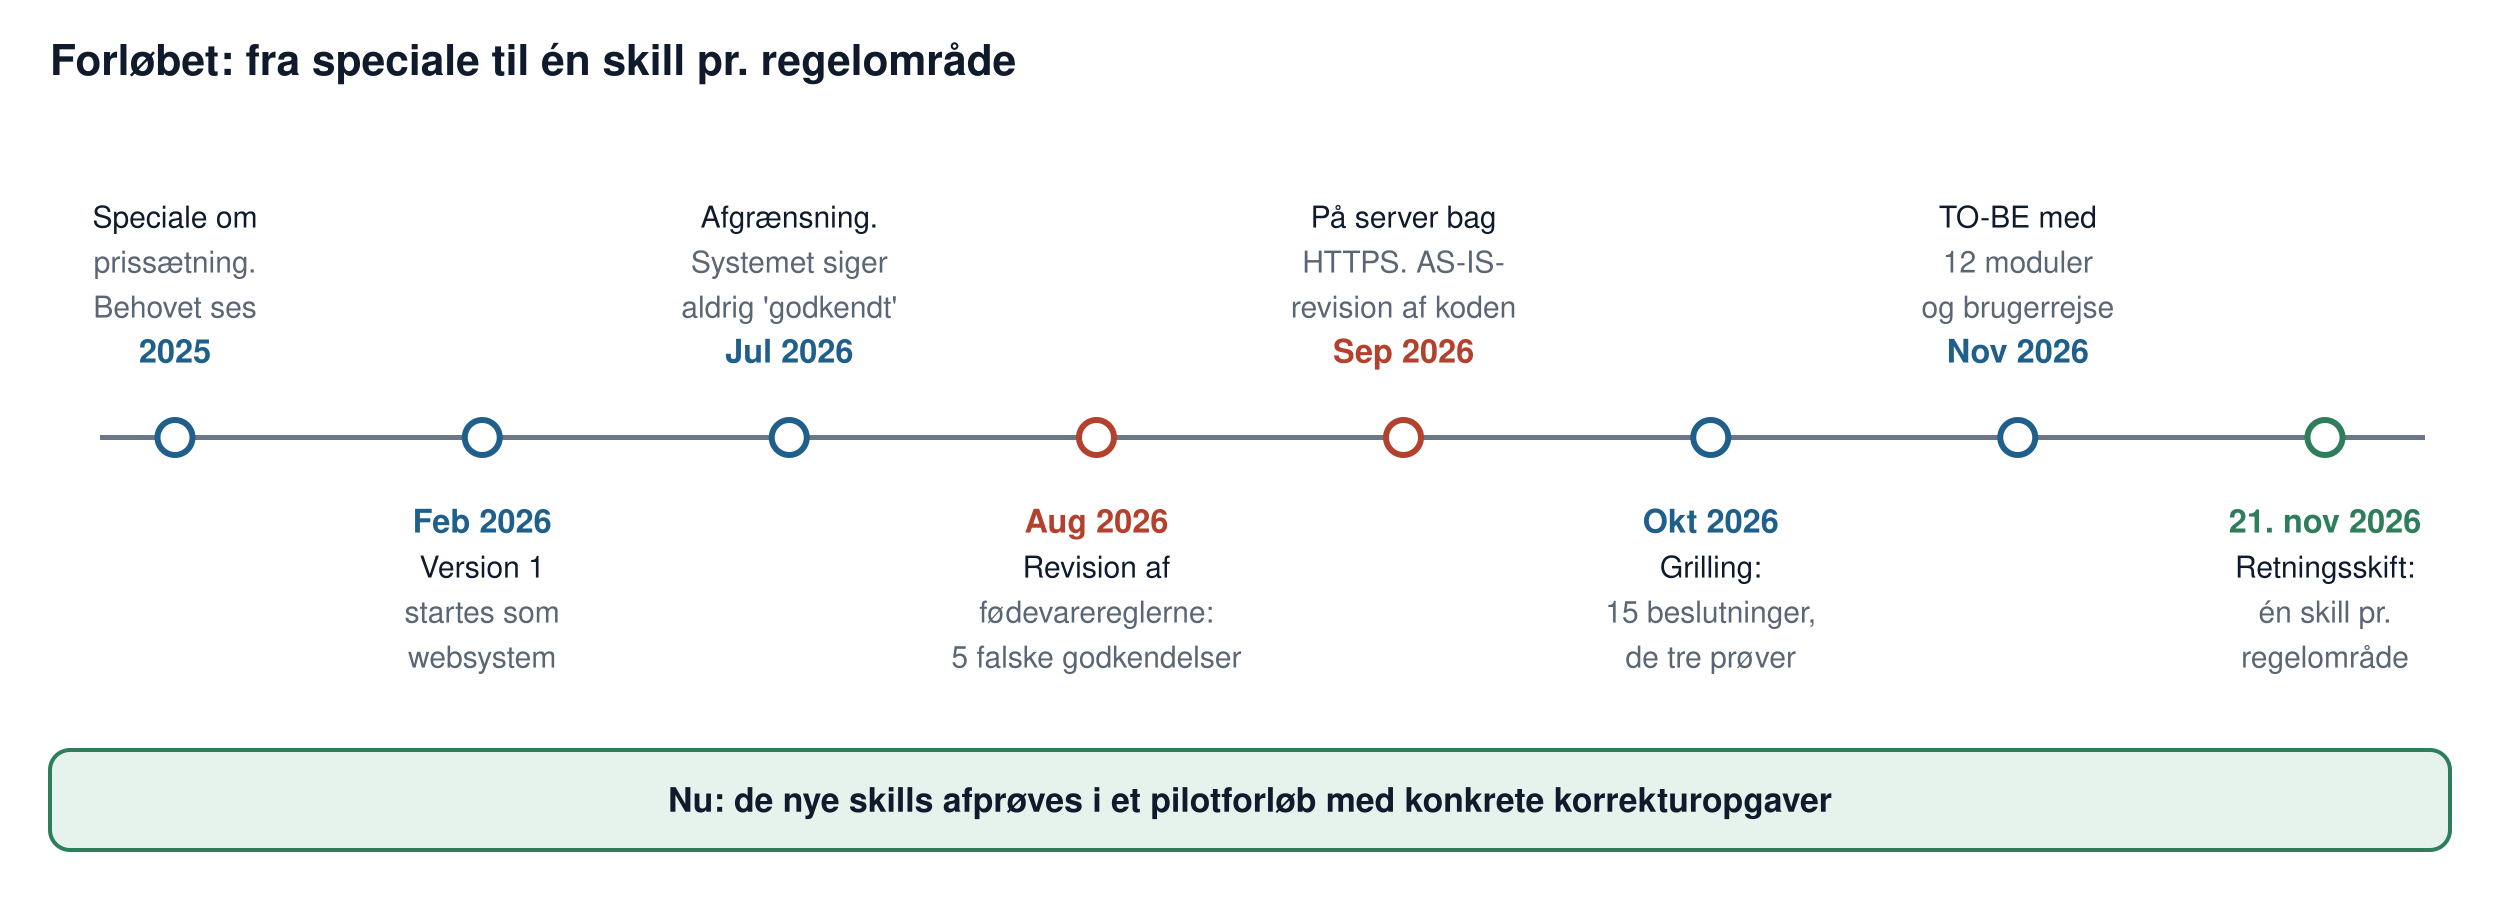
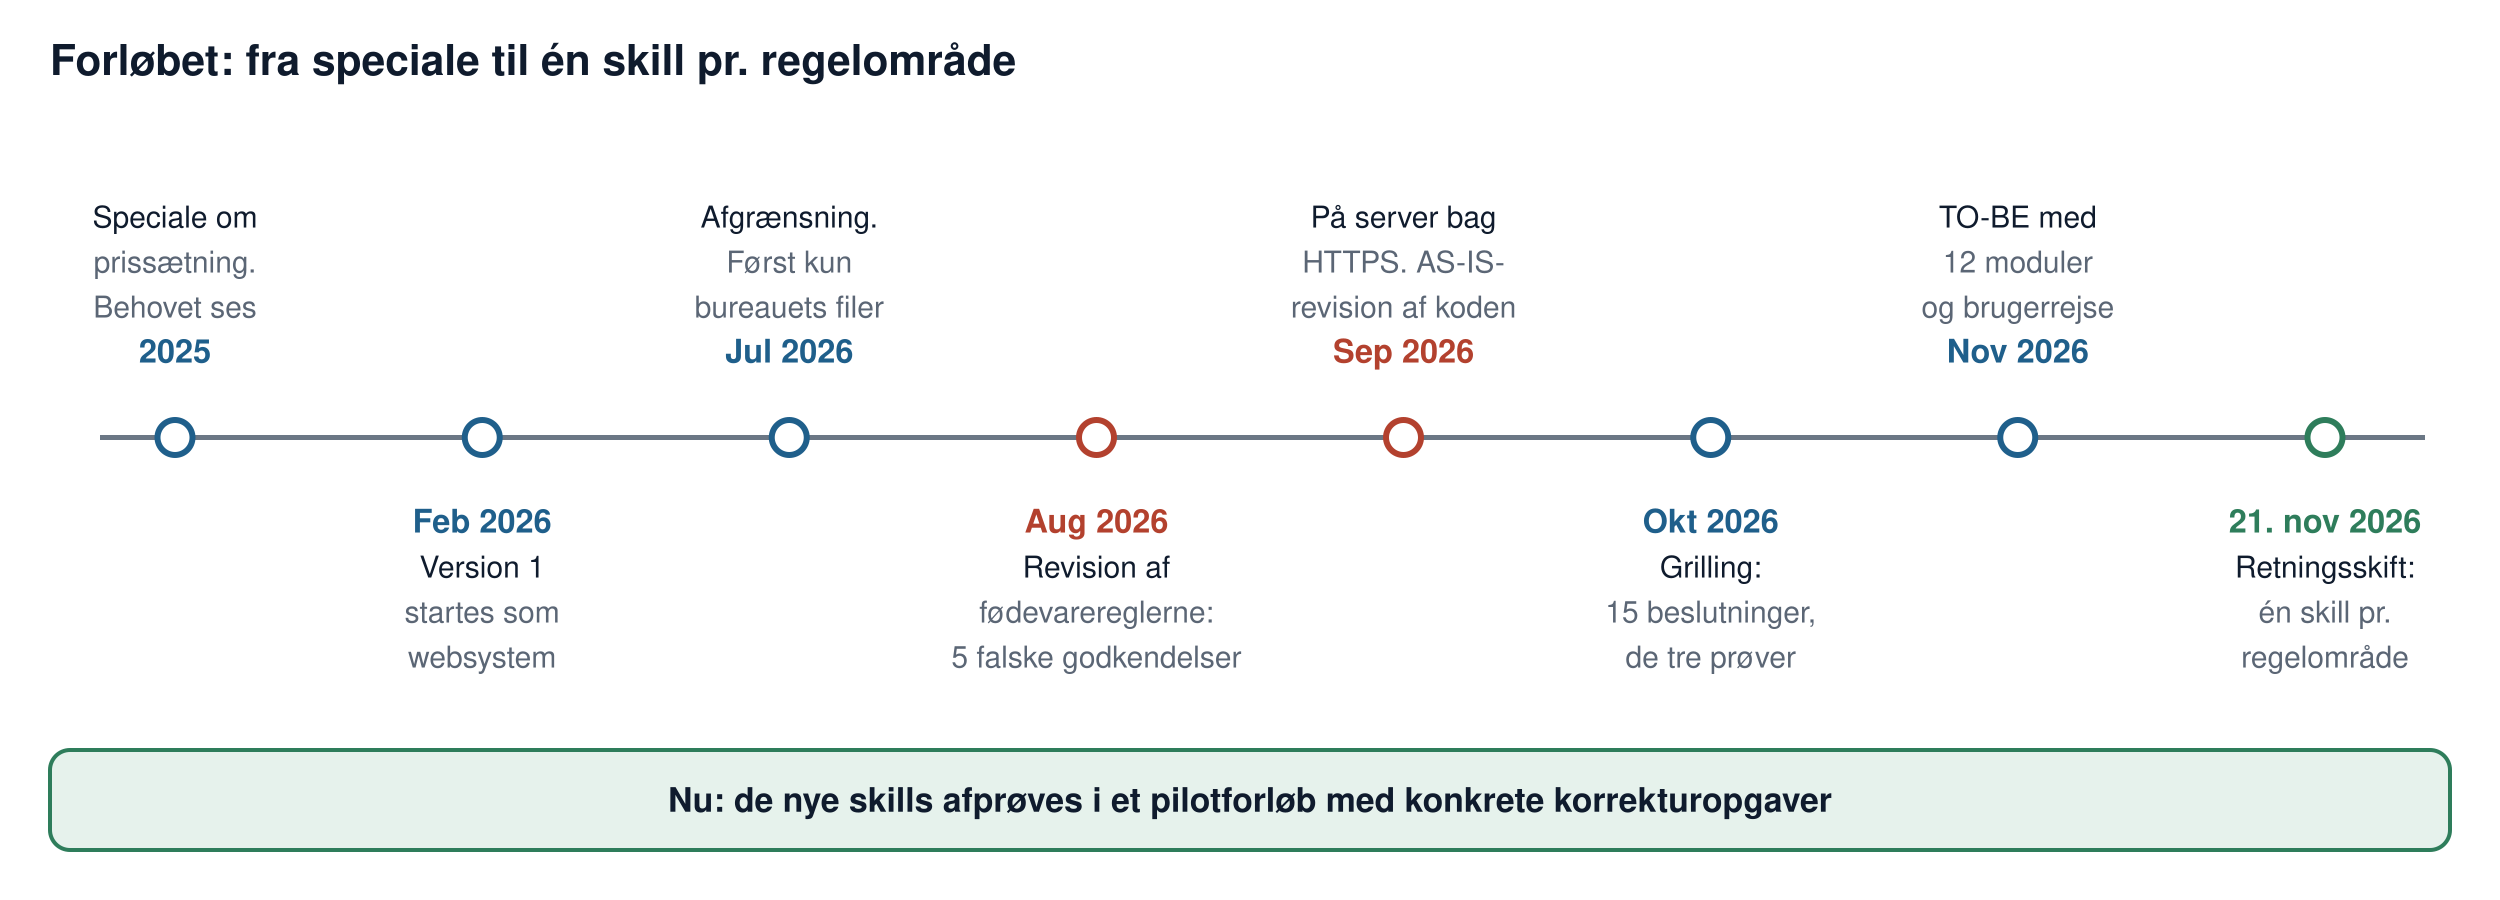
<svg xmlns="http://www.w3.org/2000/svg" viewBox="0 0 1000 360" width="1000" height="360" font-family="Helvetica, Arial, sans-serif">
  <defs>
    <marker id="a-6b7785" viewBox="0 0 10 10" refX="9" refY="5" markerWidth="7" markerHeight="7" orient="auto-start-reverse">
      <path d="M0,0 L10,5 L0,10 z" fill="#6b7785" />
    </marker>
    <marker id="a-1f5f8b" viewBox="0 0 10 10" refX="9" refY="5" markerWidth="7" markerHeight="7" orient="auto-start-reverse">
      <path d="M0,0 L10,5 L0,10 z" fill="#1f5f8b" />
    </marker>
    <marker id="a-b7791f" viewBox="0 0 10 10" refX="9" refY="5" markerWidth="7" markerHeight="7" orient="auto-start-reverse">
      <path d="M0,0 L10,5 L0,10 z" fill="#b7791f" />
    </marker>
    <marker id="a-2e7d5b" viewBox="0 0 10 10" refX="9" refY="5" markerWidth="7" markerHeight="7" orient="auto-start-reverse">
      <path d="M0,0 L10,5 L0,10 z" fill="#2e7d5b" />
    </marker>
    <marker id="a-b3412e" viewBox="0 0 10 10" refX="9" refY="5" markerWidth="7" markerHeight="7" orient="auto-start-reverse">
      <path d="M0,0 L10,5 L0,10 z" fill="#b3412e" />
    </marker>
  </defs>
  <rect width="100%" height="100%" fill="#ffffff" />
  <text x="20" y="30" text-anchor="start" font-size="17" font-weight="700" fill="#0f1b2d">Forløbet: fra speciale til én skill pr. regelområde</text>
  <line x1="40" y1="175" x2="970" y2="175" stroke="#6b7785" stroke-width="2" />
  <circle cx="70.0" cy="175" r="7" fill="#ffffff" stroke="#1f5f8b" stroke-width="2.4" />
  <text x="70.0" y="145" text-anchor="middle" font-size="13" font-weight="700" fill="#1f5f8b">2025</text>
  <text x="70.0" y="91" text-anchor="middle" font-size="12" font-weight="400" fill="#0f1b2d">Speciale om</text>
  <text x="70.0" y="109" text-anchor="middle" font-size="12" font-weight="400" fill="#5b6675">prissætning.</text>
  <text x="70.0" y="127" text-anchor="middle" font-size="12" font-weight="400" fill="#5b6675">Behovet ses</text>
  <circle cx="192.9" cy="175" r="7" fill="#ffffff" stroke="#1f5f8b" stroke-width="2.4" />
  <text x="192.857" y="213" text-anchor="middle" font-size="13" font-weight="700" fill="#1f5f8b">Feb 2026</text>
  <text x="192.857" y="231" text-anchor="middle" font-size="12" font-weight="400" fill="#0f1b2d">Version 1</text>
  <text x="192.857" y="249" text-anchor="middle" font-size="12" font-weight="400" fill="#5b6675">startes som</text>
  <text x="192.857" y="267" text-anchor="middle" font-size="12" font-weight="400" fill="#5b6675">websystem</text>
  <circle cx="315.7" cy="175" r="7" fill="#ffffff" stroke="#1f5f8b" stroke-width="2.4" />
  <text x="315.714" y="145" text-anchor="middle" font-size="13" font-weight="700" fill="#1f5f8b">Jul 2026</text>
  <text x="315.714" y="91" text-anchor="middle" font-size="12" font-weight="400" fill="#0f1b2d">Afgrænsning.</text>
-   <text x="315.714" y="109" text-anchor="middle" font-size="12" font-weight="400" fill="#5b6675">Systemet siger</text>
-   <text x="315.714" y="127" text-anchor="middle" font-size="12" font-weight="400" fill="#5b6675">aldrig 'godkendt'</text>
+   <text x="315.714" y="109" text-anchor="middle" font-size="12" font-weight="400" fill="#5b6675">Først kun</text>
+   <text x="315.714" y="127" text-anchor="middle" font-size="12" font-weight="400" fill="#5b6675">bureauets filer</text>
  <circle cx="438.6" cy="175" r="7" fill="#ffffff" stroke="#b3412e" stroke-width="2.4" />
  <text x="438.571" y="213" text-anchor="middle" font-size="13" font-weight="700" fill="#b3412e">Aug 2026</text>
  <text x="438.571" y="231" text-anchor="middle" font-size="12" font-weight="400" fill="#0f1b2d">Revision af</text>
  <text x="438.571" y="249" text-anchor="middle" font-size="12" font-weight="400" fill="#5b6675">fødevarereglerne:</text>
  <text x="438.571" y="267" text-anchor="middle" font-size="12" font-weight="400" fill="#5b6675">5 falske godkendelser</text>
  <circle cx="561.4" cy="175" r="7" fill="#ffffff" stroke="#b3412e" stroke-width="2.4" />
  <text x="561.429" y="145" text-anchor="middle" font-size="13" font-weight="700" fill="#b3412e">Sep 2026</text>
  <text x="561.429" y="91" text-anchor="middle" font-size="12" font-weight="400" fill="#0f1b2d">På server bag</text>
  <text x="561.429" y="109" text-anchor="middle" font-size="12" font-weight="400" fill="#5b6675">HTTPS. AS-IS-</text>
  <text x="561.429" y="127" text-anchor="middle" font-size="12" font-weight="400" fill="#5b6675">revision af koden</text>
  <circle cx="684.3" cy="175" r="7" fill="#ffffff" stroke="#1f5f8b" stroke-width="2.4" />
  <text x="684.286" y="213" text-anchor="middle" font-size="13" font-weight="700" fill="#1f5f8b">Okt 2026</text>
  <text x="684.286" y="231" text-anchor="middle" font-size="12" font-weight="400" fill="#0f1b2d">Grilling:</text>
  <text x="684.286" y="249" text-anchor="middle" font-size="12" font-weight="400" fill="#5b6675">15 beslutninger,</text>
  <text x="684.286" y="267" text-anchor="middle" font-size="12" font-weight="400" fill="#5b6675">de tre prøver</text>
  <circle cx="807.1" cy="175" r="7" fill="#ffffff" stroke="#1f5f8b" stroke-width="2.4" />
  <text x="807.143" y="145" text-anchor="middle" font-size="13" font-weight="700" fill="#1f5f8b">Nov 2026</text>
  <text x="807.143" y="91" text-anchor="middle" font-size="12" font-weight="400" fill="#0f1b2d">TO-BE med</text>
  <text x="807.143" y="109" text-anchor="middle" font-size="12" font-weight="400" fill="#5b6675">12 moduler</text>
  <text x="807.143" y="127" text-anchor="middle" font-size="12" font-weight="400" fill="#5b6675">og brugerrejse</text>
  <circle cx="930.0" cy="175" r="7" fill="#ffffff" stroke="#2e7d5b" stroke-width="2.4" />
  <text x="930.0" y="213" text-anchor="middle" font-size="13" font-weight="700" fill="#2e7d5b">21. nov 2026</text>
  <text x="930.0" y="231" text-anchor="middle" font-size="12" font-weight="400" fill="#0f1b2d">Retningsskift:</text>
  <text x="930.0" y="249" text-anchor="middle" font-size="12" font-weight="400" fill="#5b6675">én skill pr.</text>
  <text x="930.0" y="267" text-anchor="middle" font-size="12" font-weight="400" fill="#5b6675">regelområde</text>
  <rect x="20" y="300" width="960" height="40" rx="8" fill="#e6f2ec" stroke="#2e7d5b" stroke-width="1.6" />
  <text x="500.0" y="324.7" text-anchor="middle" font-size="13.5" font-weight="700" fill="#0f1b2d">Nu: de nye skills afprøves i et pilotforløb med konkrete korrekturopgaver</text>
</svg>
